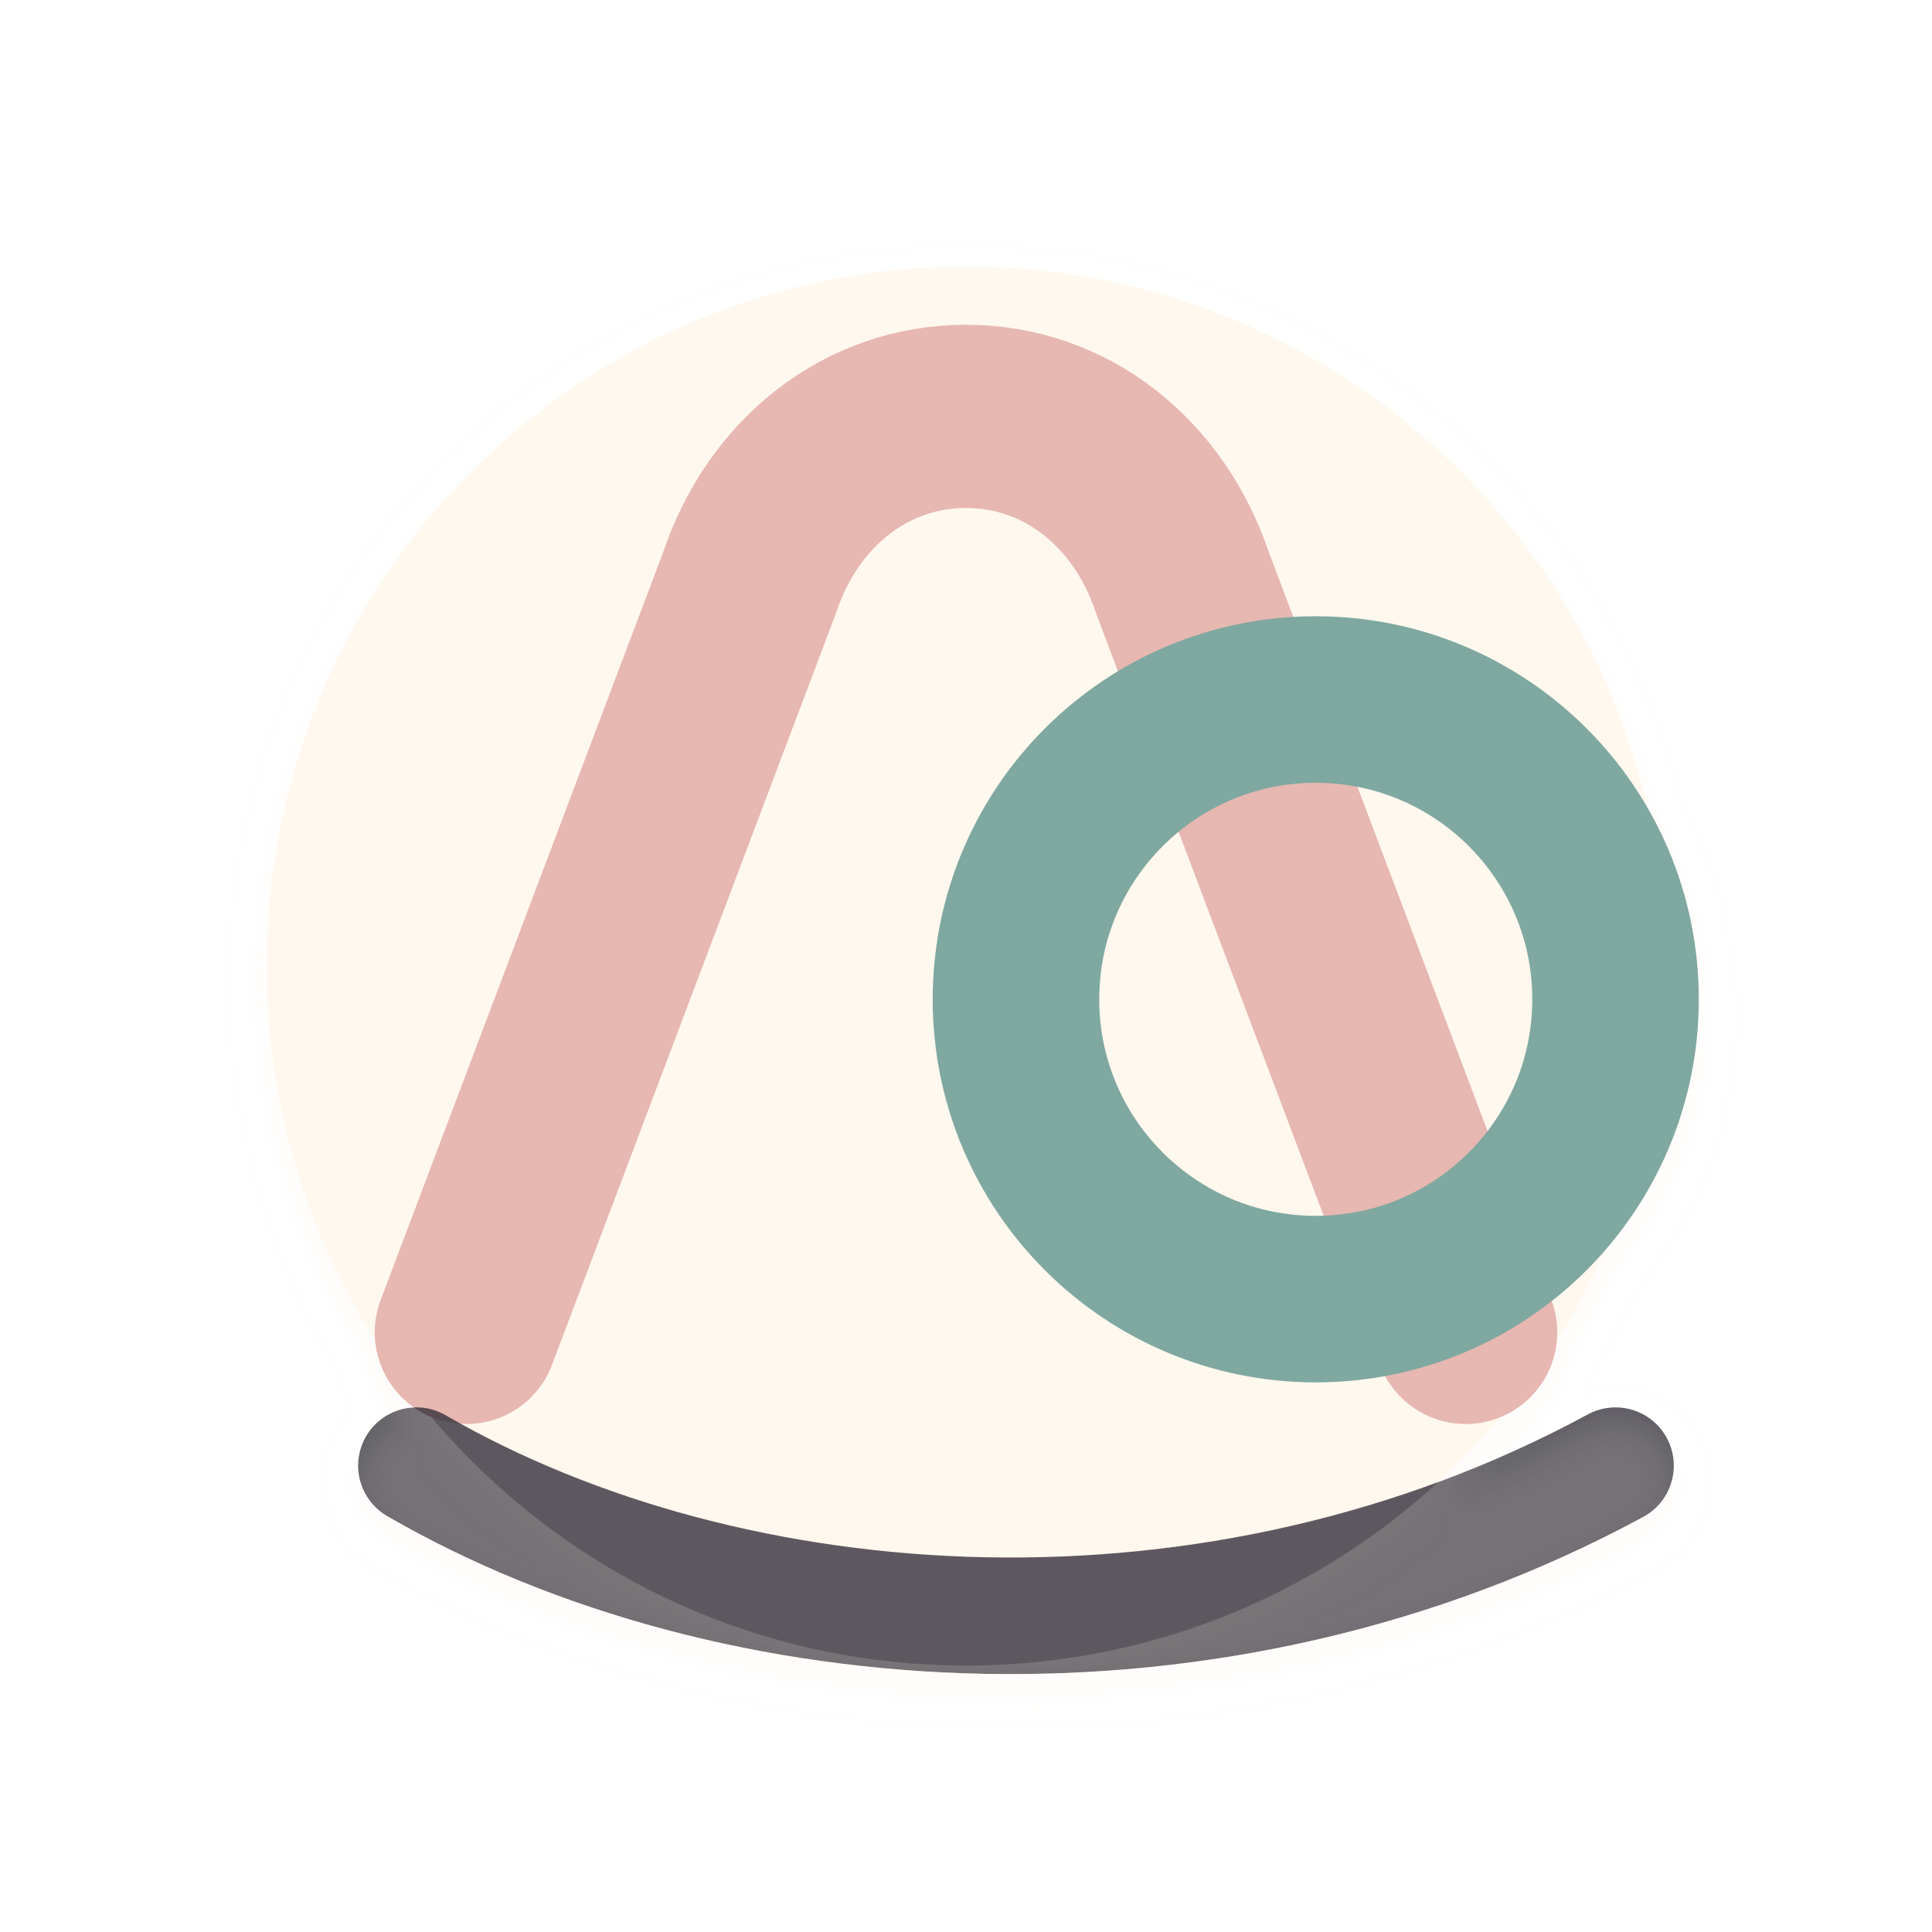
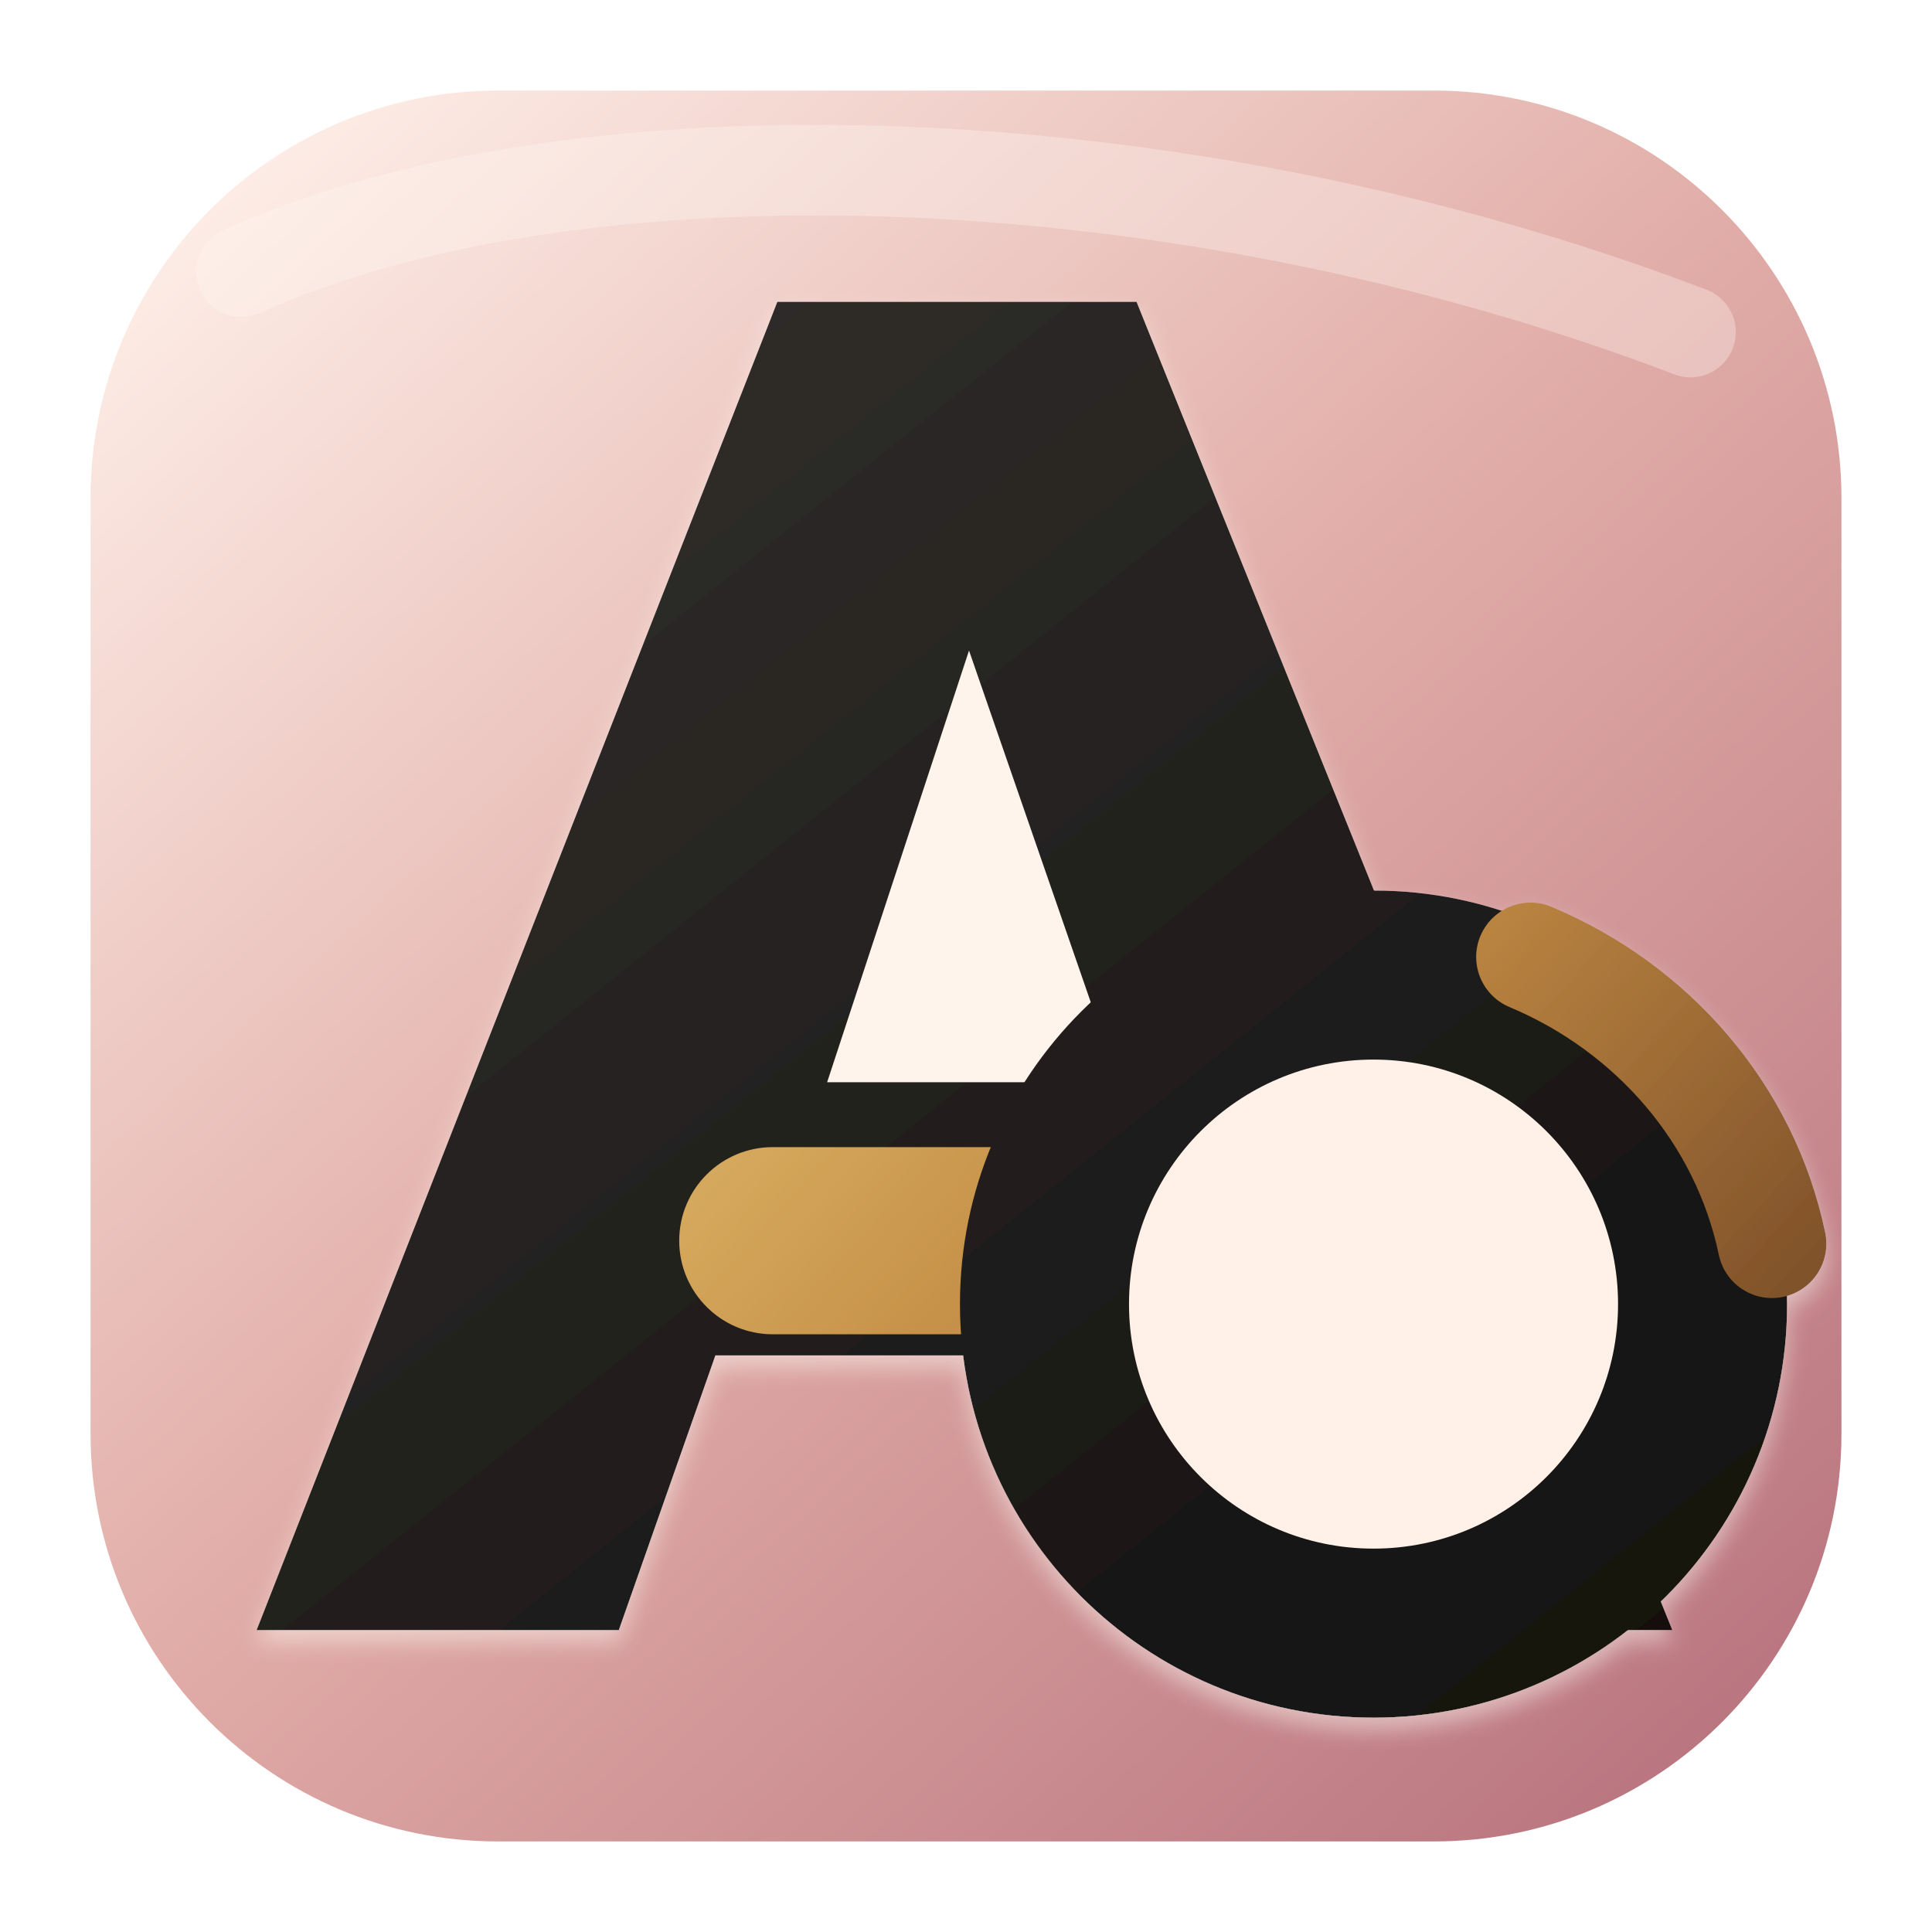
- <svg xmlns="http://www.w3.org/2000/svg" viewBox="6 6 116 116" role="img" aria-label="AO Labs icon">
+ <svg xmlns="http://www.w3.org/2000/svg" width="128" height="128" viewBox="0 0 128 128" role="img" aria-label="AO Labs icon">
  <defs>
-     <filter id="d" x="-35%" y="-35%" width="170%" height="170%">
-       <feDropShadow dx="0" dy="10" stdDeviation="6" flood-color="#2b211d" flood-opacity=".18" />
-       <feDropShadow dx="0" dy="1" stdDeviation="1" flood-color="#fffaf4" flood-opacity=".5" />
+     <linearGradient id="field" x1="12" y1="8" x2="118" y2="124" gradientUnits="userSpaceOnUse">
+       <stop stop-color="#fff1ea" />
+       <stop offset=".46" stop-color="#e2aea9" />
+       <stop offset="1" stop-color="#b56f7b" />
+     </linearGradient>
+     <linearGradient id="ink" x1="28" y1="16" x2="108" y2="116" gradientUnits="userSpaceOnUse">
+       <stop stop-color="#34302d" />
+       <stop offset="1" stop-color="#11100f" />
+     </linearGradient>
+     <linearGradient id="gold" x1="40" y1="48" x2="102" y2="104" gradientUnits="userSpaceOnUse">
+       <stop stop-color="#ebcb79" />
+       <stop offset=".58" stop-color="#c18a43" />
+       <stop offset="1" stop-color="#80522a" />
+     </linearGradient>
+     <filter id="lift" x="-18%" y="-16%" width="136%" height="140%">
+       <feDropShadow dx="0" dy="5" stdDeviation="3.2" flood-color="#2d211d" flood-opacity=".22" />
+       <feDropShadow dx="0" dy=".8" stdDeviation=".7" flood-color="#fffaf3" flood-opacity=".48" />
    </filter>
-     <linearGradient id="cream" x1="22" y1="16" x2="104" y2="114">
-       <stop stop-color="#fff8ef" />
-       <stop offset="1" stop-color="#e6d8c8" />
-     </linearGradient>
-     <linearGradient id="pink" x1="22" y1="18" x2="106" y2="112">
-       <stop stop-color="#e7b7b1" />
-       <stop offset=".55" stop-color="#c9848c" />
-       <stop offset="1" stop-color="#7e5264" />
-     </linearGradient>
-     <linearGradient id="teal" x1="18" y1="20" x2="106" y2="112">
-       <stop stop-color="#7fa8a0" />
-       <stop offset=".55" stop-color="#527f78" />
-       <stop offset="1" stop-color="#274f53" />
-     </linearGradient>
-     <linearGradient id="gold" x1="20" y1="16" x2="108" y2="112">
-       <stop stop-color="#edc766" />
-       <stop offset=".58" stop-color="#b98238" />
-       <stop offset="1" stop-color="#6f4724" />
-     </linearGradient>
-     <linearGradient id="ink" x1="24" y1="18" x2="110" y2="112">
-       <stop stop-color="#343139" />
-       <stop offset="1" stop-color="#080a11" />
-     </linearGradient>
  </defs>
-   <g filter="url(#d)">
-     <circle cx="64" cy="64" r="42" fill="url(#cream)" />
-     <path d="M34 86 51 41c2-6 7-10 13-10s11 4 13 10l17 45" fill="none" stroke="url(#pink)" stroke-width="11" stroke-linecap="round" stroke-linejoin="round" />
-     <path d="M49 65h30" stroke="url(#gold)" stroke-width="8" stroke-linecap="round" />
-     <circle cx="85" cy="66" r="18" fill="none" stroke="url(#teal)" stroke-width="10" />
-     <path d="M31 94c19 11 48 13 72 0" fill="none" stroke="url(#ink)" stroke-width="7" stroke-linecap="round" opacity=".8" />
+   <rect x="6" y="6" width="116" height="116" rx="27" fill="url(#field)" />
+   <path d="M16 18c22-10 62-9 96 4" fill="none" stroke="#fff7ef" stroke-width="6" stroke-linecap="round" opacity=".34" />
+   <g filter="url(#lift)">
+     <path fill="url(#ink)" d="M17 108 51.5 20h23.8l35.5 88H87.4L81 89.8H47.4L41 108H17Z" />
+     <path fill="#fff4eb" d="m54.8 71.7 9.4-28.6 9.9 28.6H54.8Z" />
+     <rect x="45" y="76" width="39.2" height="12.4" rx="6.2" fill="url(#gold)" />
+     <circle cx="91" cy="86.4" r="27.4" fill="url(#ink)" />
+     <circle cx="91" cy="86.4" r="16.2" fill="#fff1e8" />
+     <path d="M101.4 63.4c8.1 3.4 14.2 10.4 16 19" fill="none" stroke="url(#gold)" stroke-width="7.2" stroke-linecap="round" />
  </g>
</svg>
